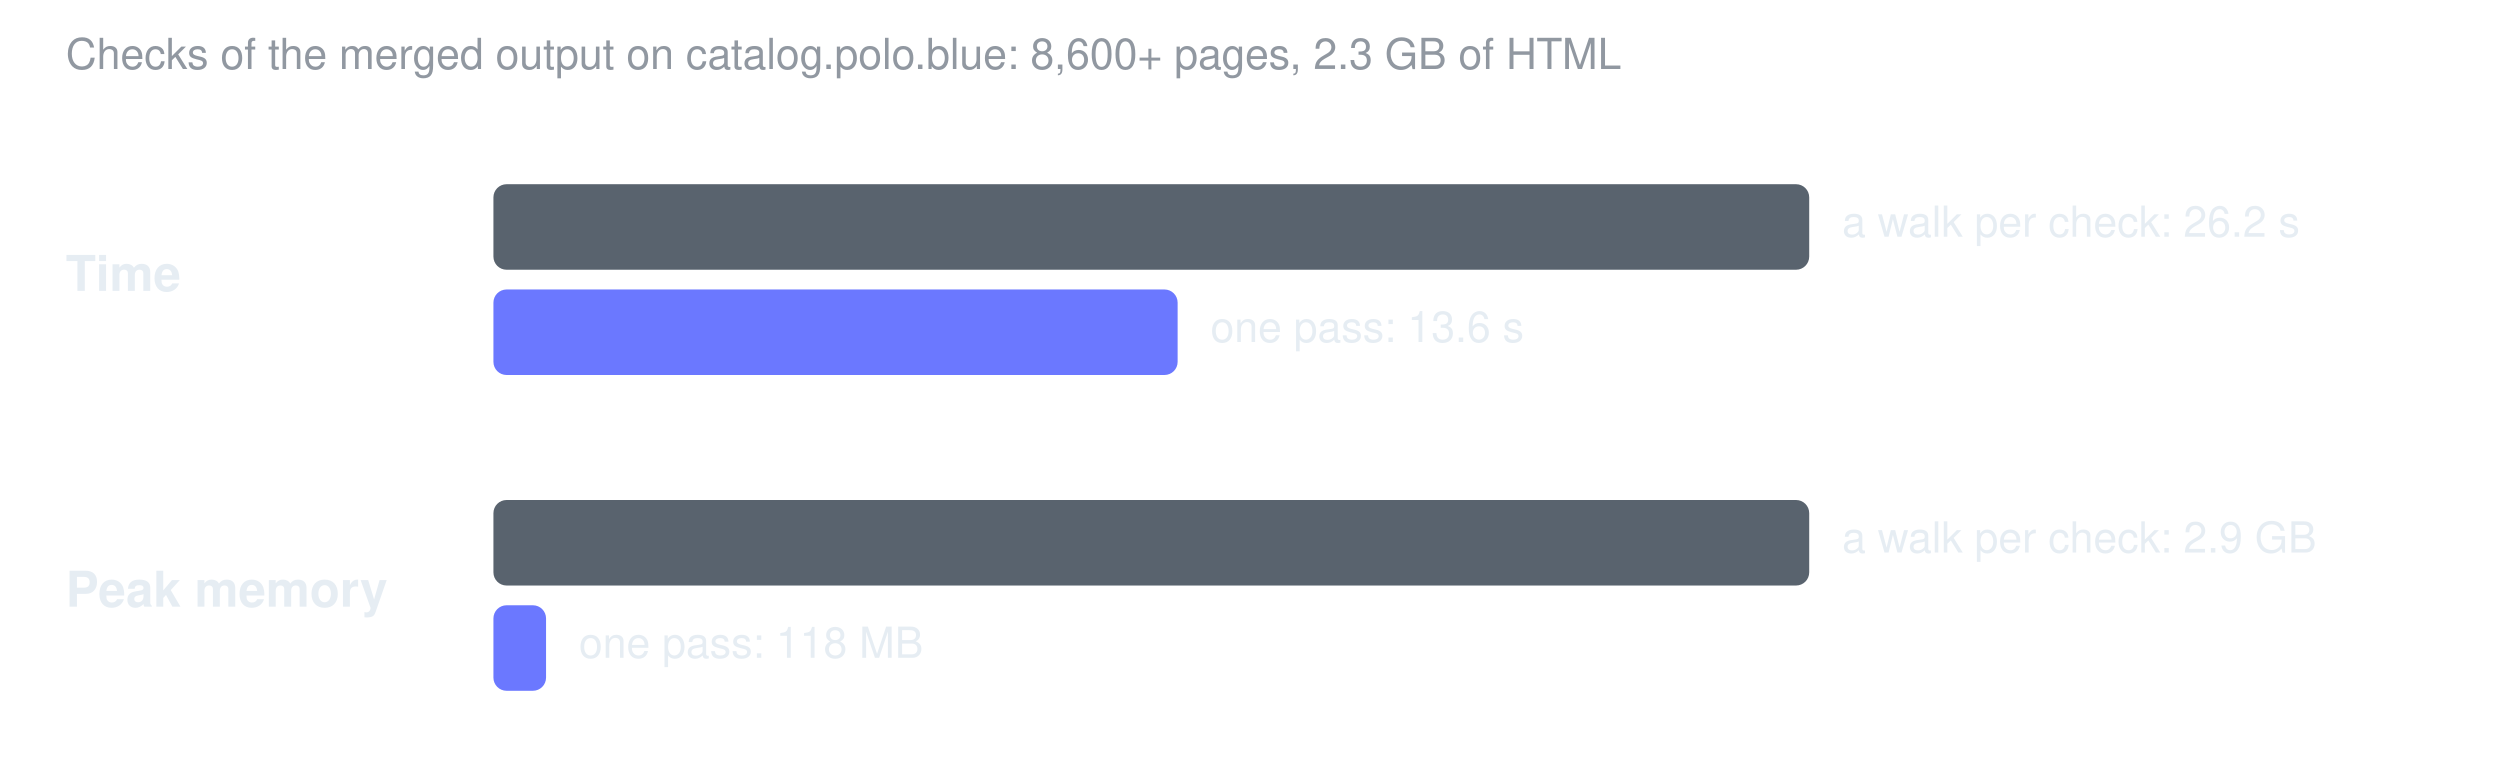
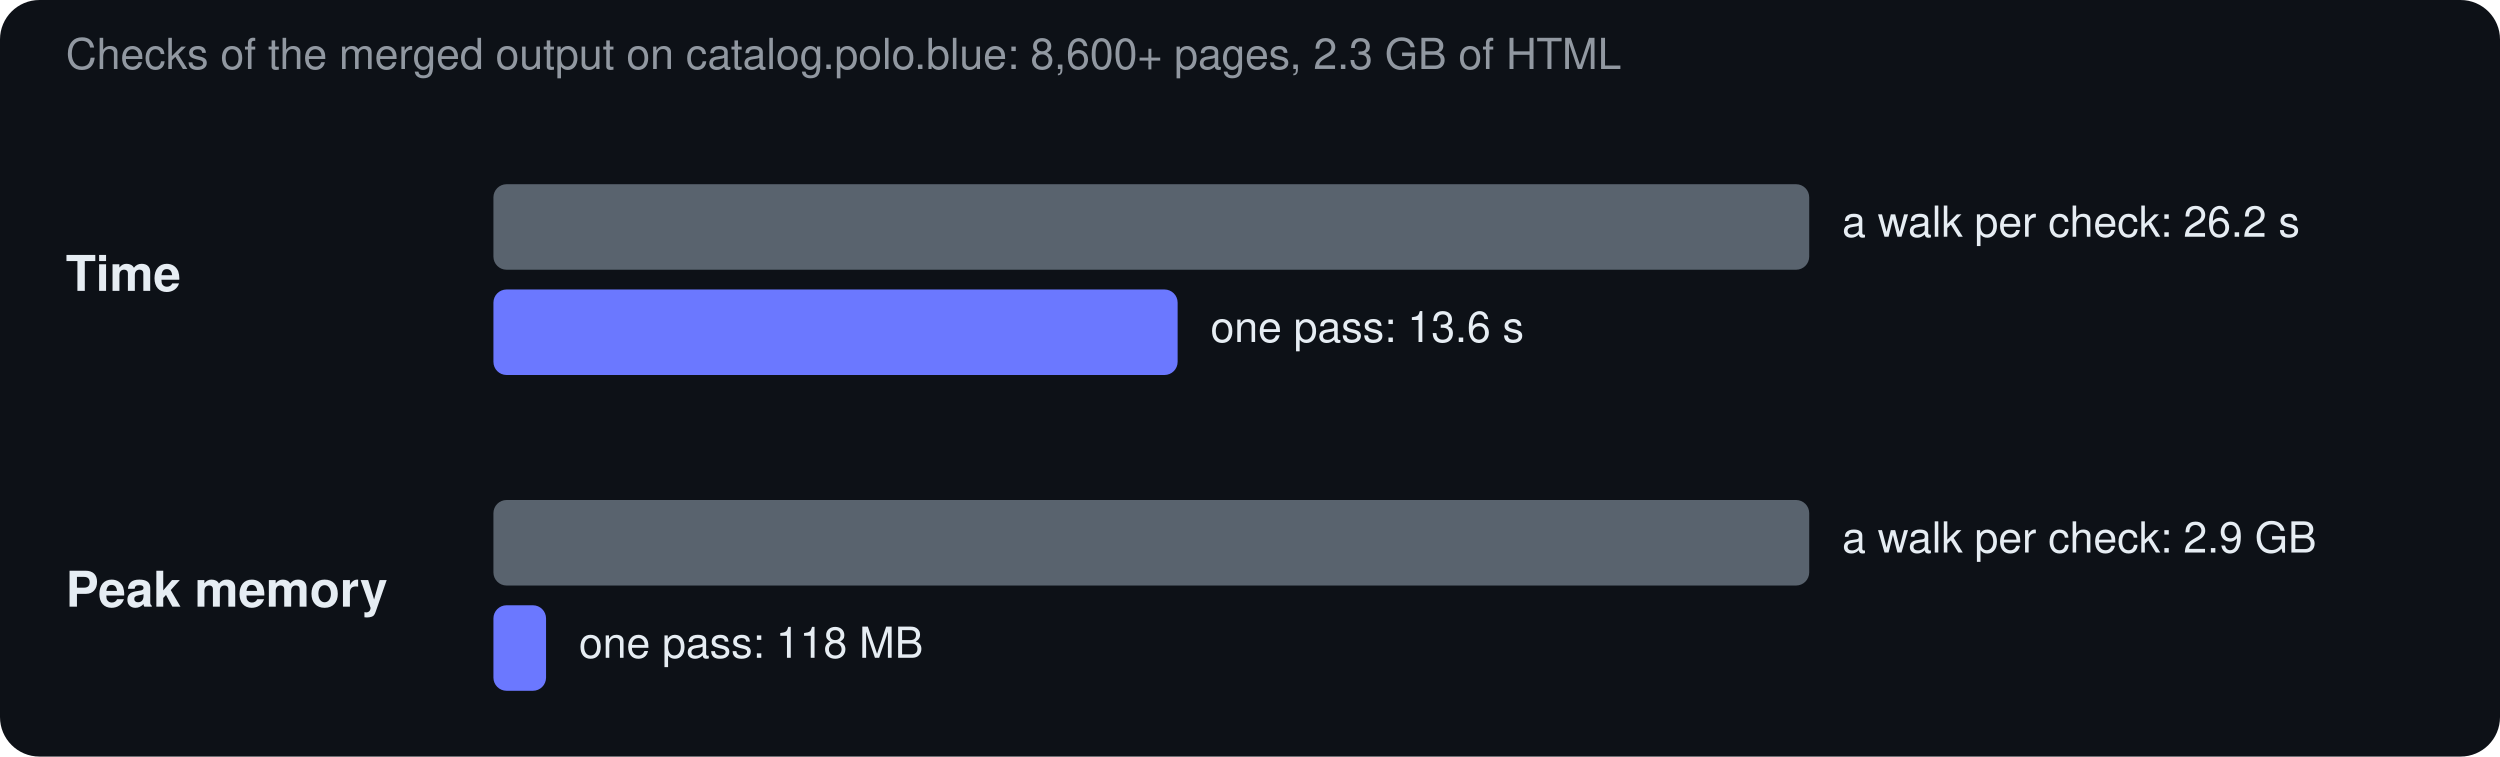
<svg xmlns="http://www.w3.org/2000/svg" width="760" height="230" viewBox="0 0 760 230" role="img" font-family="-apple-system, BlinkMacSystemFont, 'Segoe UI', Helvetica, Arial, sans-serif">
+   <rect width="760" height="230" rx="12" fill="#0d1117" />
  <text x="20" y="18" font-size="13" font-weight="400" fill="#9198a1" text-anchor="start" dominant-baseline="central">Checks of the merged output on catalog.polo.blue: 8,600+ pages, 2.3 GB of HTML</text>
  <text x="20" y="85" font-size="15" font-weight="600" fill="#e6edf3" text-anchor="start" dominant-baseline="central">Time</text>
  <rect x="150" y="56" width="400" height="26" rx="4" fill="#59636e" />
  <text x="560" y="69" font-size="13" font-weight="400" fill="#e6edf3" text-anchor="start" dominant-baseline="central">a walk per check: 26.2 s</text>
  <rect x="150" y="88" width="208" height="26" rx="4" fill="#6b78ff" />
  <text x="368" y="101" font-size="13" font-weight="400" fill="#e6edf3" text-anchor="start" dominant-baseline="central">one pass: 13.6 s</text>
  <text x="20" y="181" font-size="15" font-weight="600" fill="#e6edf3" text-anchor="start" dominant-baseline="central">Peak memory</text>
  <rect x="150" y="152" width="400" height="26" rx="4" fill="#59636e" />
  <text x="560" y="165" font-size="13" font-weight="400" fill="#e6edf3" text-anchor="start" dominant-baseline="central">a walk per check: 2.9 GB</text>
  <rect x="150" y="184" width="16" height="26" rx="4" fill="#6b78ff" />
  <text x="176" y="197" font-size="13" font-weight="400" fill="#e6edf3" text-anchor="start" dominant-baseline="central">one pass: 118 MB</text>
</svg>
